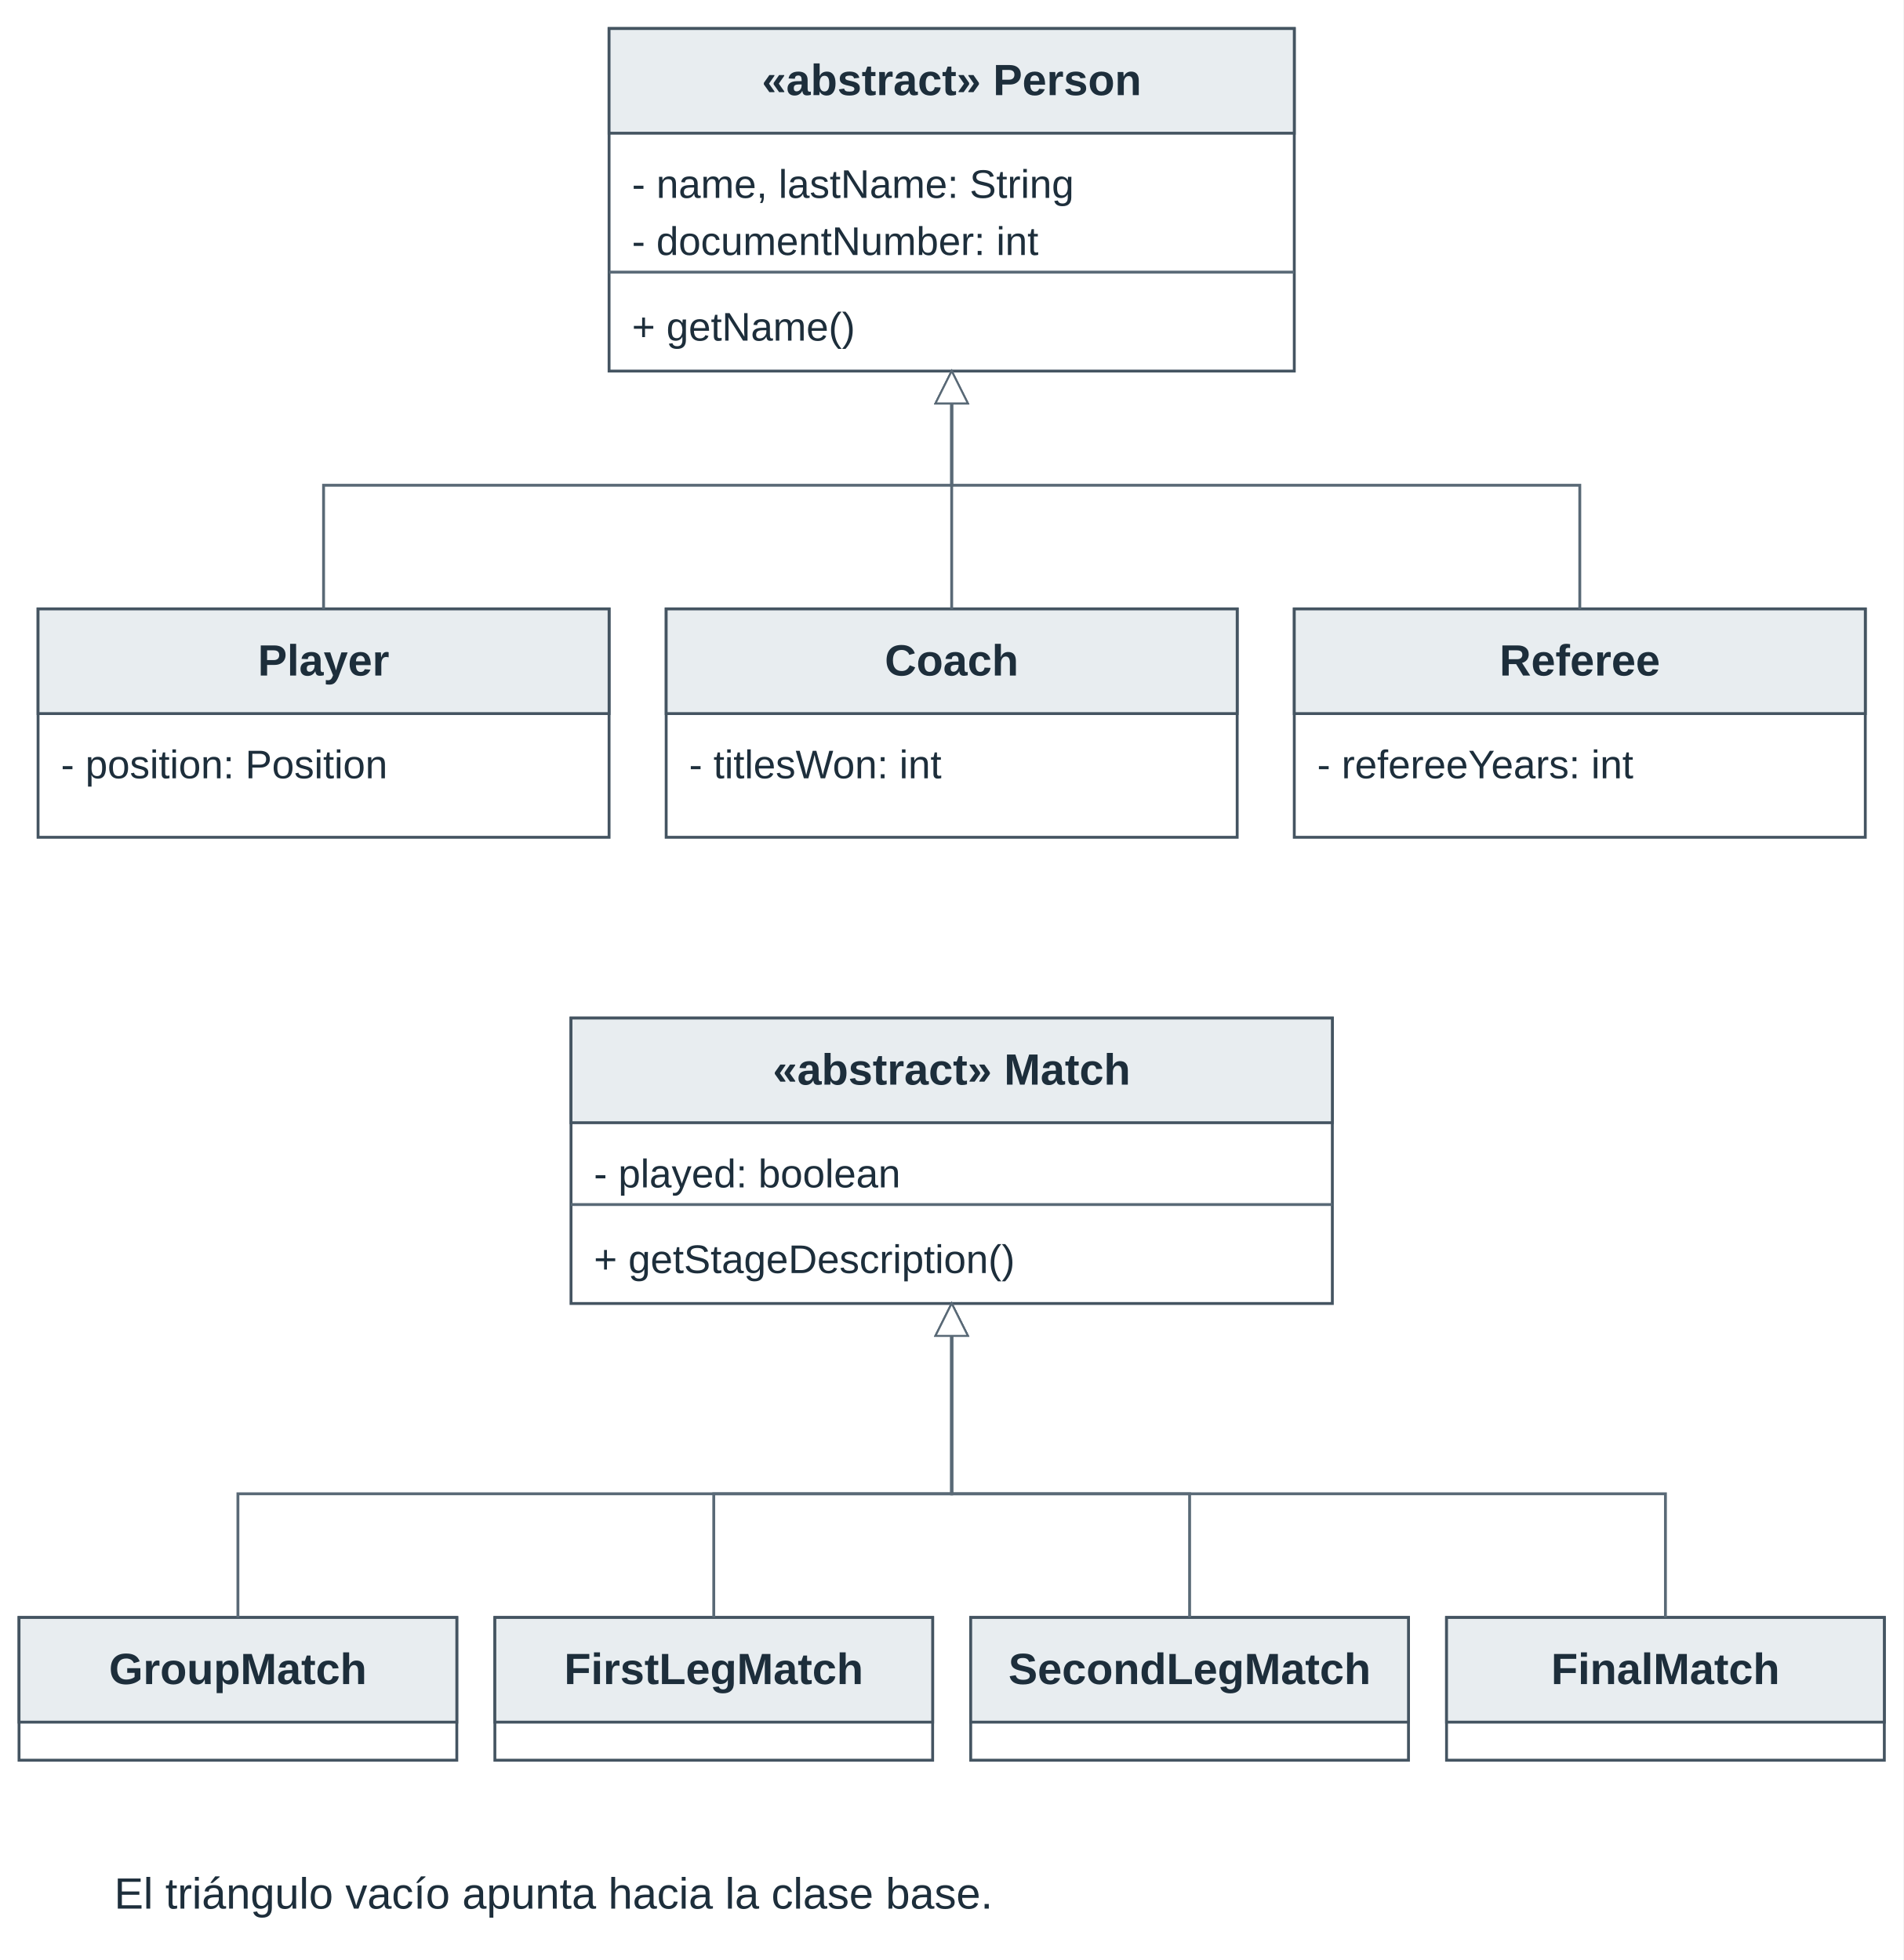
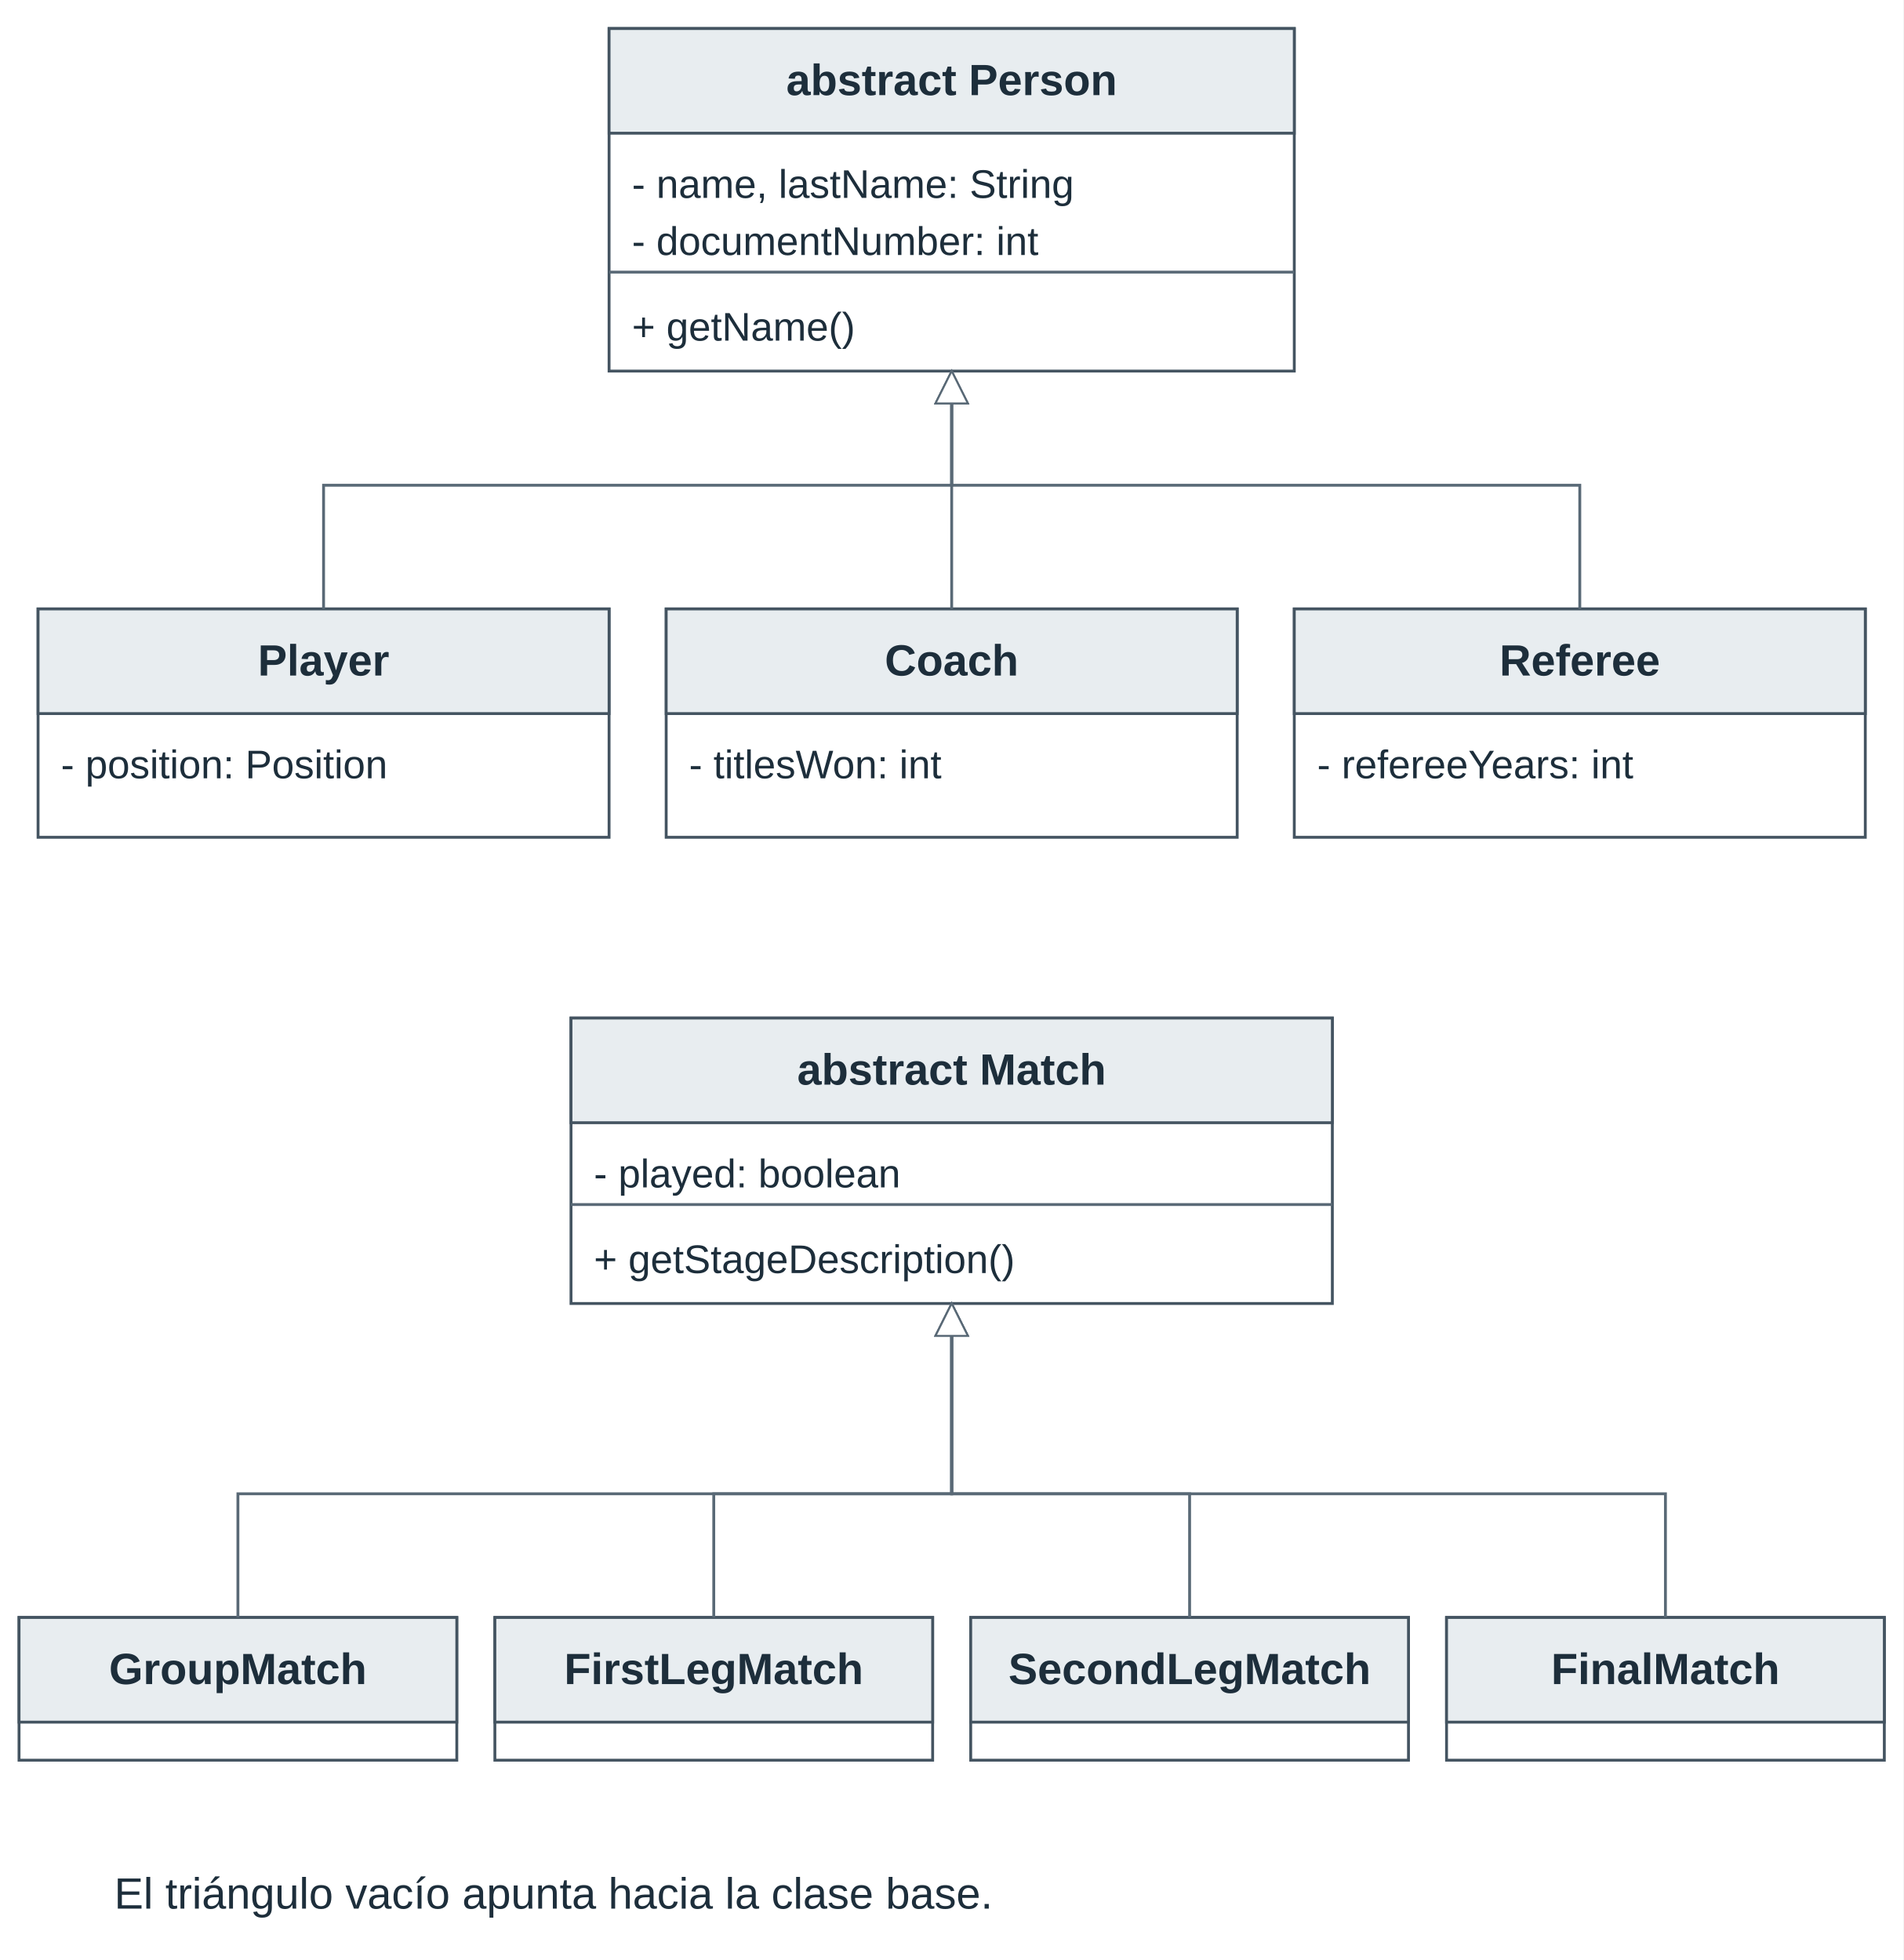
<svg xmlns="http://www.w3.org/2000/svg" width="1000" height="1030" viewBox="0 0 1000 1030">
  <rect width="100%" height="100%" fill="white" />
  <rect x="320" y="15" width="360" height="180" fill="#ffffff" stroke="#445461" stroke-width="1.5" />
  <rect x="320" y="15" width="360" height="55" fill="#e8edf0" stroke="#445461" stroke-width="1.5" />
-   <text x="500.0" y="50" font-family="Arial" font-size="23" font-weight="bold" fill="#1d2e3b" text-anchor="middle">«abstract» Person</text>
+   <text x="500.0" y="50" font-family="Arial" font-size="23" font-weight="bold" fill="#1d2e3b" text-anchor="middle">abstract Person</text>
  <text x="332" y="104" font-family="Arial" font-size="21" font-weight="normal" fill="#1d2e3b" text-anchor="start">- name, lastName: String</text>
  <text x="332" y="134" font-family="Arial" font-size="21" font-weight="normal" fill="#1d2e3b" text-anchor="start">- documentNumber: int</text>
  <polyline points="320,143 680,143" fill="none" stroke="#596976" stroke-width="1.5" />
  <text x="332" y="179" font-family="Arial" font-size="21" font-weight="normal" fill="#1d2e3b" text-anchor="start">+ getName()</text>
  <rect x="20" y="320" width="300" height="120" fill="#ffffff" stroke="#445461" stroke-width="1.5" />
  <rect x="20" y="320" width="300" height="55" fill="#e8edf0" stroke="#445461" stroke-width="1.5" />
  <text x="170.0" y="355" font-family="Arial" font-size="23" font-weight="bold" fill="#1d2e3b" text-anchor="middle">Player</text>
  <text x="32" y="409" font-family="Arial" font-size="21" font-weight="normal" fill="#1d2e3b" text-anchor="start">- position: Position</text>
  <polyline points="170,320 170,255 500,255 500,195" fill="none" stroke="#596976" stroke-width="1.5" />
  <polygon points="491.5,212.0 500,195 508.5,212.0" fill="white" stroke="#596976" />
  <rect x="350" y="320" width="300" height="120" fill="#ffffff" stroke="#445461" stroke-width="1.5" />
  <rect x="350" y="320" width="300" height="55" fill="#e8edf0" stroke="#445461" stroke-width="1.5" />
  <text x="500.0" y="355" font-family="Arial" font-size="23" font-weight="bold" fill="#1d2e3b" text-anchor="middle">Coach</text>
  <text x="362" y="409" font-family="Arial" font-size="21" font-weight="normal" fill="#1d2e3b" text-anchor="start">- titlesWon: int</text>
  <polyline points="500,320 500,255 500,255 500,195" fill="none" stroke="#596976" stroke-width="1.5" />
  <polygon points="491.5,212.0 500,195 508.5,212.0" fill="white" stroke="#596976" />
  <rect x="680" y="320" width="300" height="120" fill="#ffffff" stroke="#445461" stroke-width="1.5" />
  <rect x="680" y="320" width="300" height="55" fill="#e8edf0" stroke="#445461" stroke-width="1.5" />
  <text x="830.0" y="355" font-family="Arial" font-size="23" font-weight="bold" fill="#1d2e3b" text-anchor="middle">Referee</text>
  <text x="692" y="409" font-family="Arial" font-size="21" font-weight="normal" fill="#1d2e3b" text-anchor="start">- refereeYears: int</text>
  <polyline points="830,320 830,255 500,255 500,195" fill="none" stroke="#596976" stroke-width="1.5" />
  <polygon points="491.5,212.0 500,195 508.5,212.0" fill="white" stroke="#596976" />
  <rect x="300" y="535" width="400" height="150" fill="#ffffff" stroke="#445461" stroke-width="1.5" />
  <rect x="300" y="535" width="400" height="55" fill="#e8edf0" stroke="#445461" stroke-width="1.5" />
-   <text x="500.0" y="570" font-family="Arial" font-size="23" font-weight="bold" fill="#1d2e3b" text-anchor="middle">«abstract» Match</text>
+   <text x="500.0" y="570" font-family="Arial" font-size="23" font-weight="bold" fill="#1d2e3b" text-anchor="middle">abstract Match</text>
  <text x="312" y="624" font-family="Arial" font-size="21" font-weight="normal" fill="#1d2e3b" text-anchor="start">- played: boolean</text>
  <polyline points="300,633 700,633" fill="none" stroke="#596976" stroke-width="1.5" />
  <text x="312" y="669" font-family="Arial" font-size="21" font-weight="normal" fill="#1d2e3b" text-anchor="start">+ getStageDescription()</text>
  <rect x="10" y="850" width="230" height="75" fill="#ffffff" stroke="#445461" stroke-width="1.5" />
  <rect x="10" y="850" width="230" height="55" fill="#e8edf0" stroke="#445461" stroke-width="1.5" />
  <text x="125.0" y="885" font-family="Arial" font-size="23" font-weight="bold" fill="#1d2e3b" text-anchor="middle">GroupMatch</text>
  <polyline points="125,850 125,785 500,785 500,685" fill="none" stroke="#596976" stroke-width="1.5" />
  <polygon points="491.5,702.0 500,685 508.5,702.0" fill="white" stroke="#596976" />
  <rect x="260" y="850" width="230" height="75" fill="#ffffff" stroke="#445461" stroke-width="1.5" />
  <rect x="260" y="850" width="230" height="55" fill="#e8edf0" stroke="#445461" stroke-width="1.5" />
  <text x="375.0" y="885" font-family="Arial" font-size="23" font-weight="bold" fill="#1d2e3b" text-anchor="middle">FirstLegMatch</text>
  <polyline points="375,850 375,785 500,785 500,685" fill="none" stroke="#596976" stroke-width="1.5" />
  <polygon points="491.5,702.0 500,685 508.5,702.0" fill="white" stroke="#596976" />
  <rect x="510" y="850" width="230" height="75" fill="#ffffff" stroke="#445461" stroke-width="1.5" />
  <rect x="510" y="850" width="230" height="55" fill="#e8edf0" stroke="#445461" stroke-width="1.5" />
  <text x="625.0" y="885" font-family="Arial" font-size="23" font-weight="bold" fill="#1d2e3b" text-anchor="middle">SecondLegMatch</text>
  <polyline points="625,850 625,785 500,785 500,685" fill="none" stroke="#596976" stroke-width="1.5" />
  <polygon points="491.5,702.0 500,685 508.5,702.0" fill="white" stroke="#596976" />
  <rect x="760" y="850" width="230" height="75" fill="#ffffff" stroke="#445461" stroke-width="1.5" />
  <rect x="760" y="850" width="230" height="55" fill="#e8edf0" stroke="#445461" stroke-width="1.5" />
  <text x="875.0" y="885" font-family="Arial" font-size="23" font-weight="bold" fill="#1d2e3b" text-anchor="middle">FinalMatch</text>
  <polyline points="875,850 875,785 500,785 500,685" fill="none" stroke="#596976" stroke-width="1.5" />
  <polygon points="491.5,702.0 500,685 508.5,702.0" fill="white" stroke="#596976" />
  <text x="60" y="1003" font-family="Arial" font-size="23" font-weight="normal" fill="#1d2e3b" text-anchor="start">El triángulo vacío apunta hacia la clase base.</text>
</svg>
